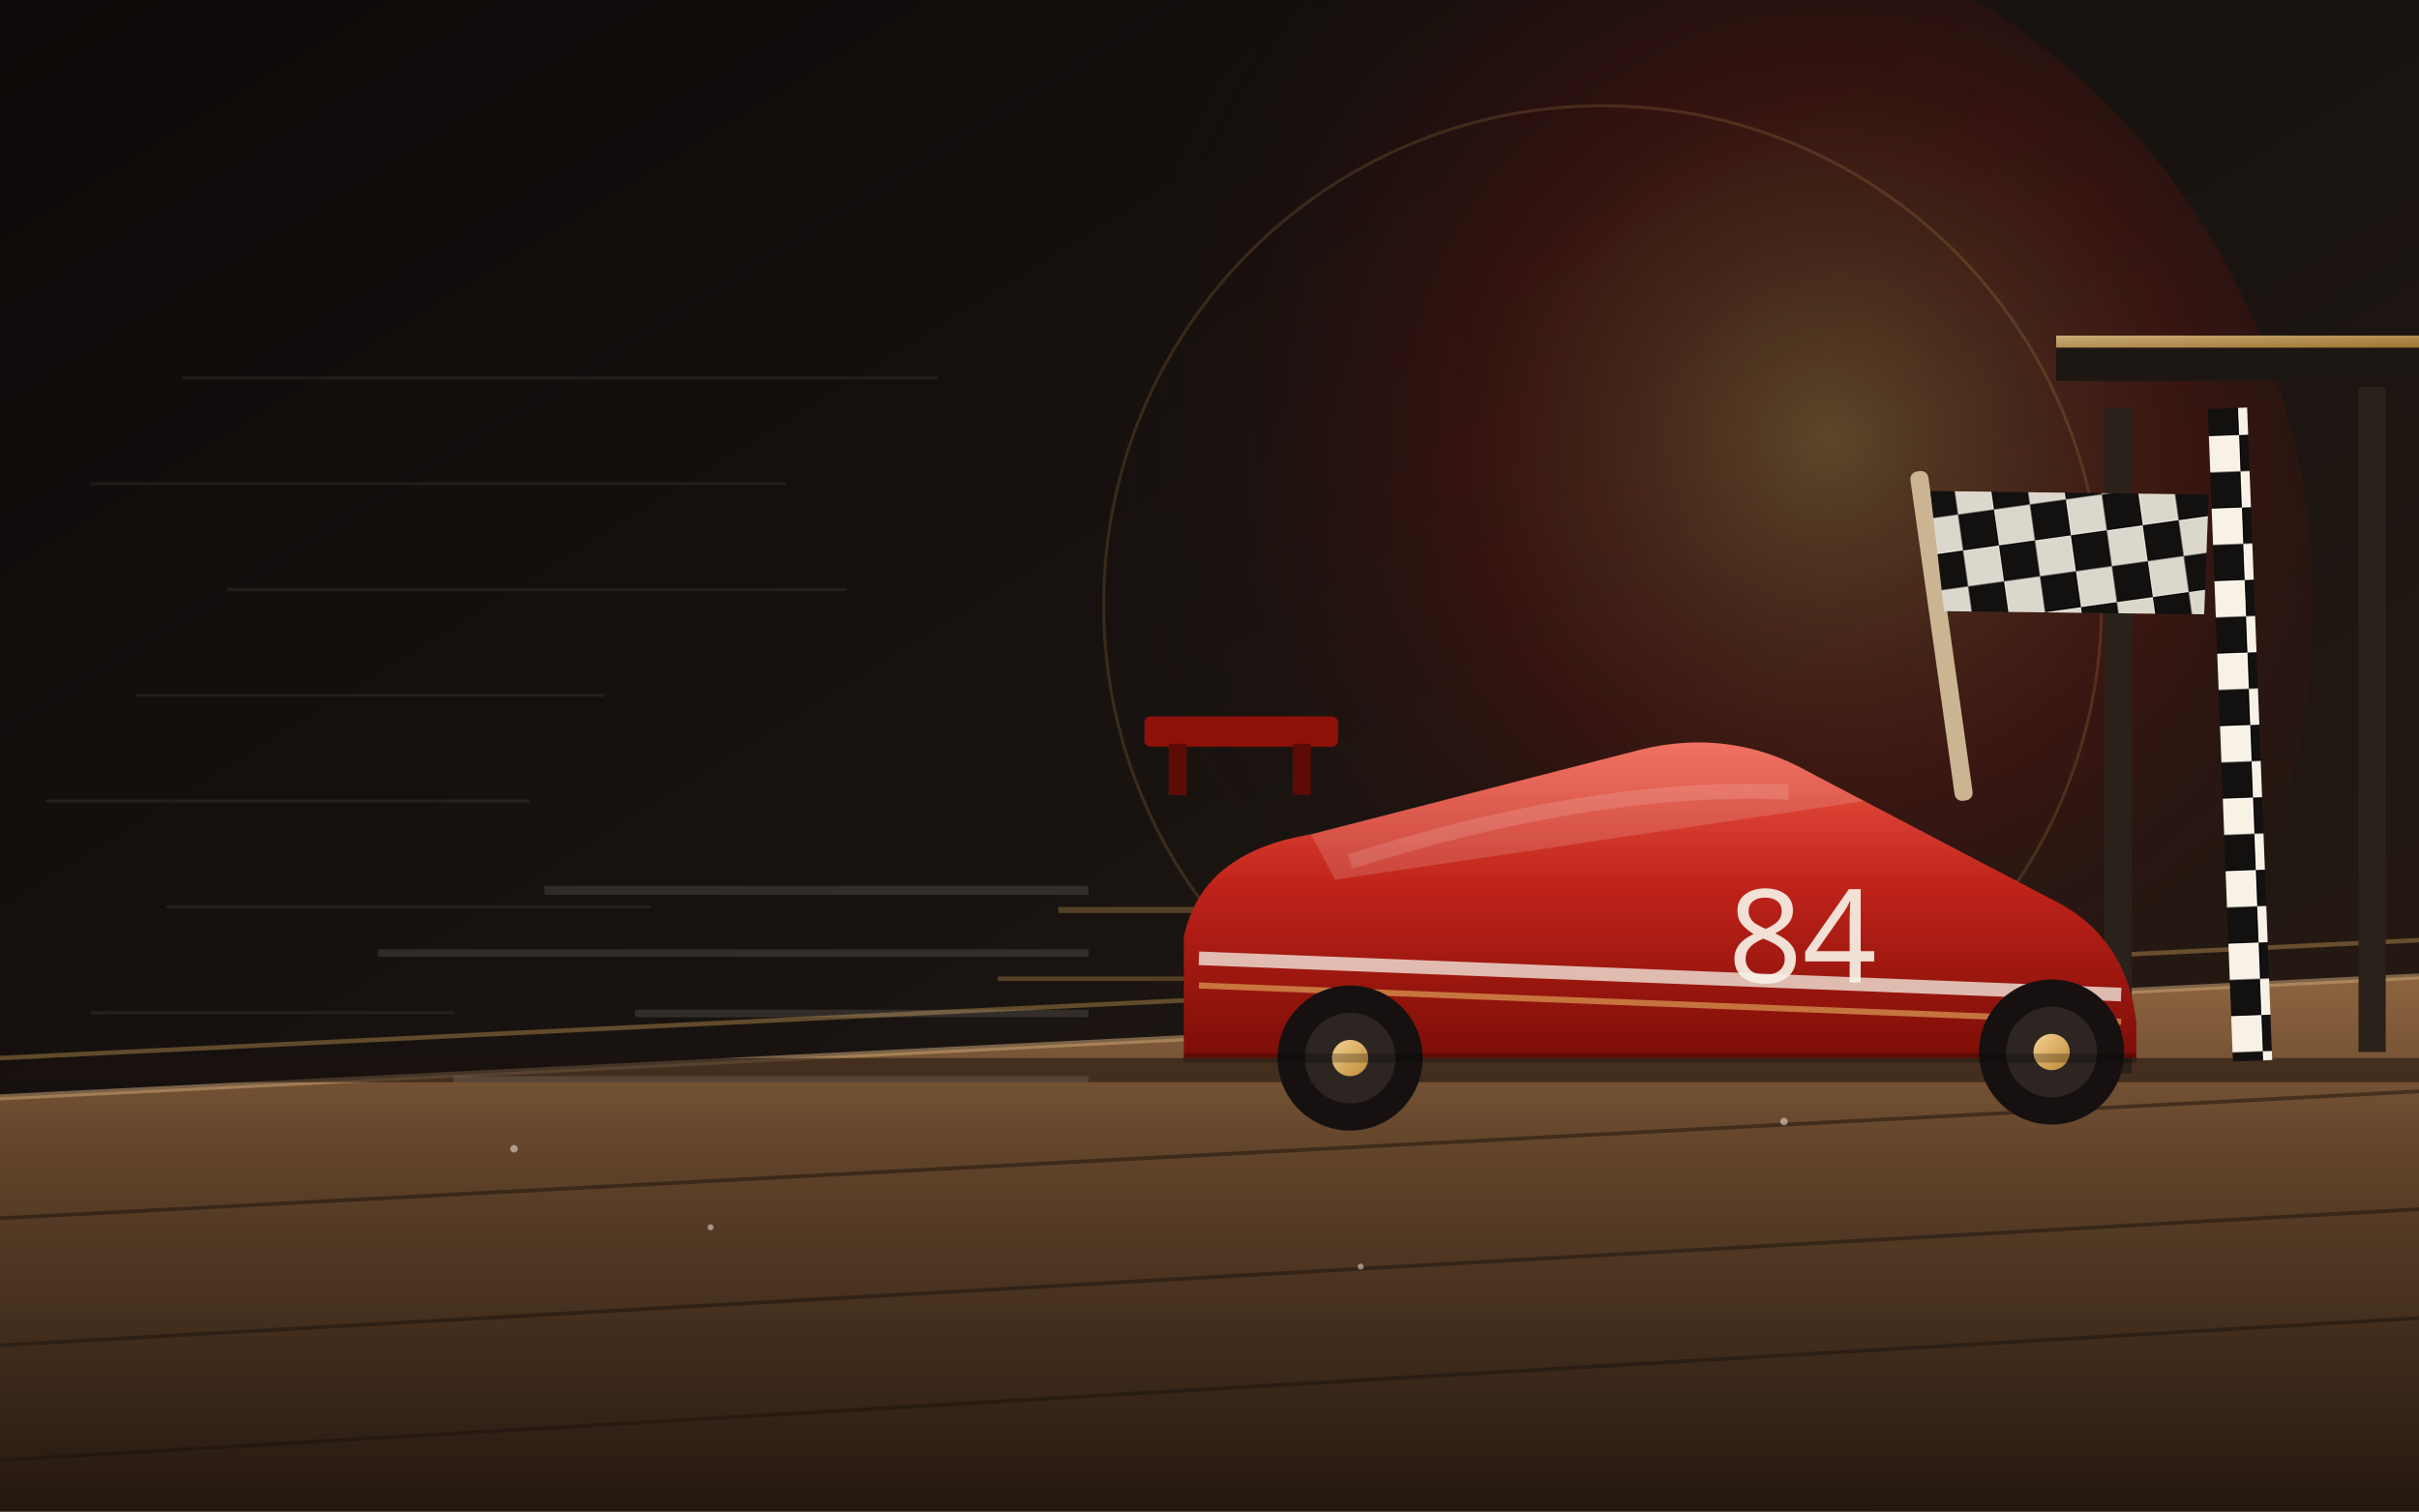
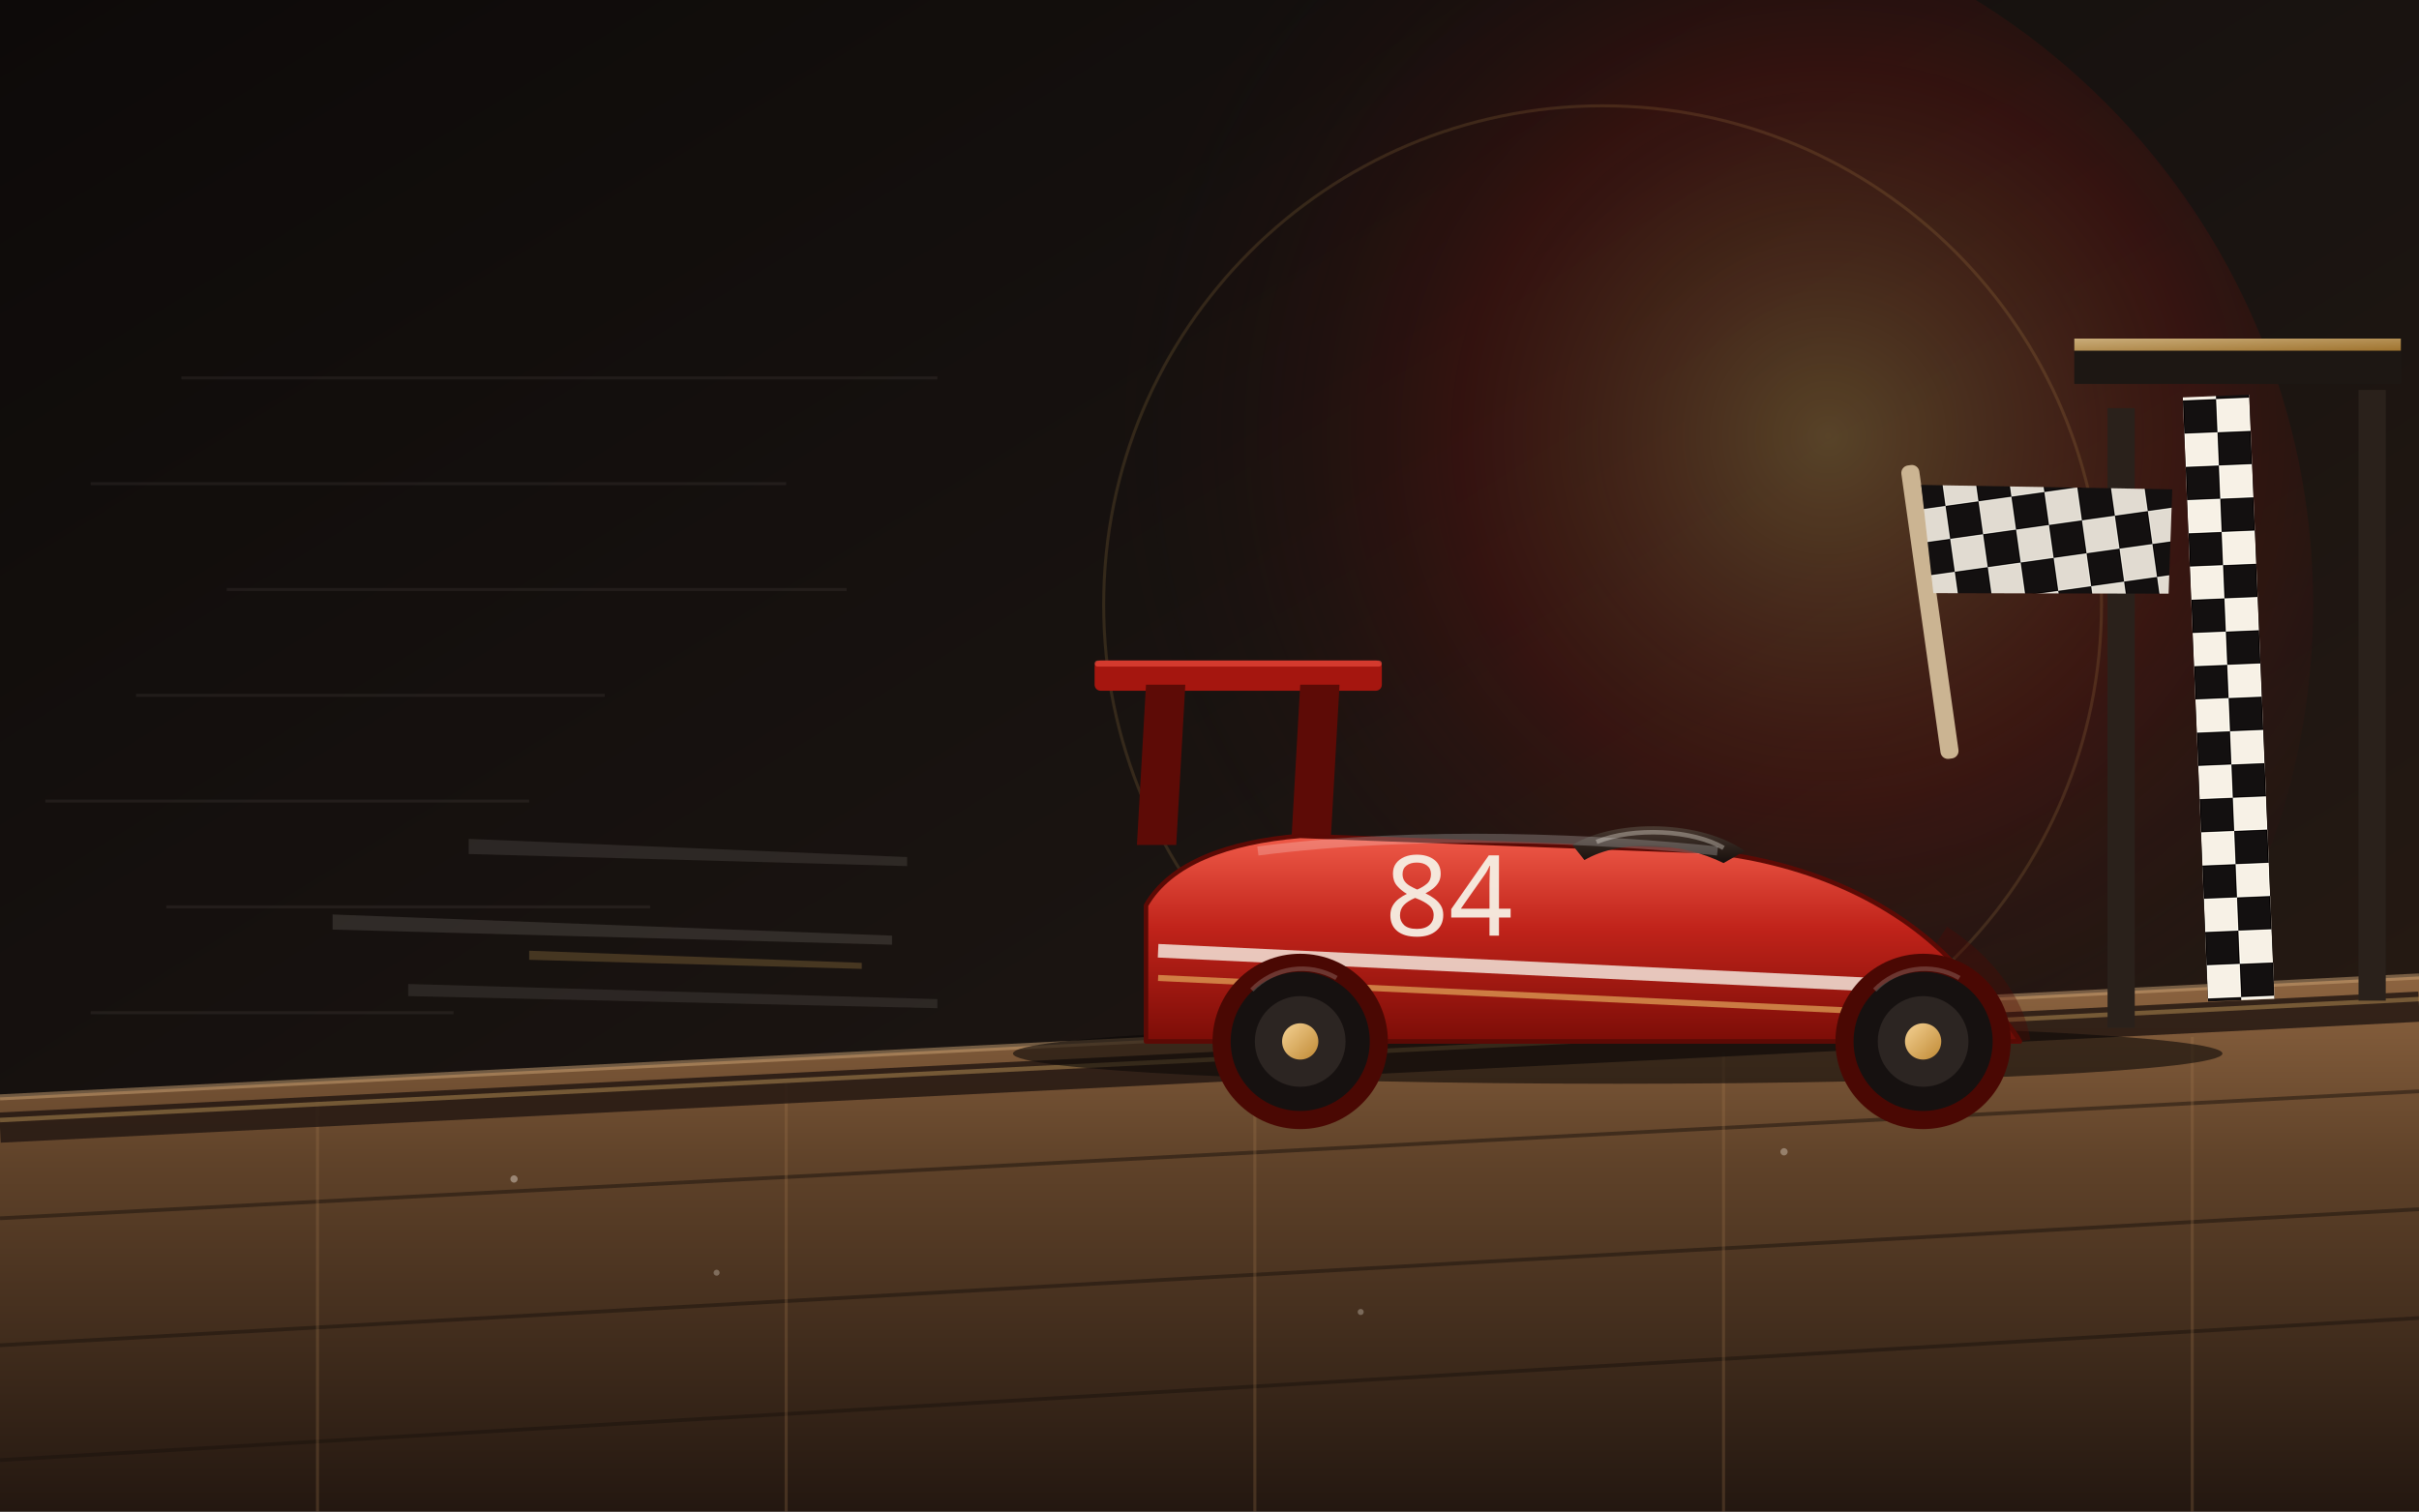
<svg xmlns="http://www.w3.org/2000/svg" viewBox="0 0 1600 1000" role="img" aria-label="A red pinewood derby car racing down a wooden track toward a checkered finish line">
  <defs>
    <linearGradient id="heroBg" x1="0" y1="0" x2="1" y2="1">
      <stop offset="0" stop-color="#0d0a09" />
      <stop offset="0.55" stop-color="#1a1411" />
      <stop offset="1" stop-color="#2b1c13" />
    </linearGradient>
    <radialGradient id="heroGlow" cx="0.66" cy="0.38" r="0.52">
-       <stop offset="0" stop-color="#e9b45f" stop-opacity="0.32" />
+       <stop offset="0" stop-color="#e9b45f" stop-opacity="0.3" />
      <stop offset="0.5" stop-color="#a5160f" stop-opacity="0.2" />
      <stop offset="1" stop-color="#131010" stop-opacity="0" />
    </radialGradient>
    <linearGradient id="heroTrack" x1="0" y1="0" x2="0" y2="1">
      <stop offset="0" stop-color="#8d6440" />
      <stop offset="0.35" stop-color="#5f4229" />
      <stop offset="1" stop-color="#231710" />
    </linearGradient>
    <linearGradient id="heroCar" x1="0" y1="0" x2="0" y2="1">
      <stop offset="0" stop-color="#ef5a48" />
      <stop offset="0.45" stop-color="#c0231a" />
      <stop offset="1" stop-color="#7c0d07" />
    </linearGradient>
+     <linearGradient id="heroGlass" x1="0" y1="0" x2="0" y2="1">
+       <stop offset="0" stop-color="#4a3a31" />
+       <stop offset="1" stop-color="#170f0c" />
+     </linearGradient>
    <linearGradient id="heroGold" x1="0" y1="0" x2="1" y2="1">
      <stop offset="0" stop-color="#f4d193" />
      <stop offset="1" stop-color="#c08a35" />
    </linearGradient>
-     <pattern id="checkerFinish" width="48" height="48" patternUnits="userSpaceOnUse">
-       <rect width="48" height="48" fill="#f7f1e6" />
-       <rect width="24" height="24" fill="#131010" />
-       <rect x="24" y="24" width="24" height="24" fill="#131010" />
+     <pattern id="checkerFinish" width="44" height="44" patternUnits="userSpaceOnUse">
+       <rect width="44" height="44" fill="#f7f1e6" />
+       <rect width="22" height="22" fill="#131010" />
+       <rect x="22" y="22" width="22" height="22" fill="#131010" />
    </pattern>
  </defs>
  <rect width="1600" height="1000" fill="url(#heroBg)" />
  <circle cx="1060" cy="400" r="470" fill="url(#heroGlow)" />
-   <circle cx="1060" cy="400" r="330" fill="none" stroke="#e9b45f" stroke-width="2" opacity="0.16" />
-   <g stroke="#f7f1e6" stroke-width="2" opacity="0.07" fill="none">
+   <circle cx="1060" cy="400" r="330" fill="none" stroke="#e9b45f" stroke-width="2" opacity="0.14" />
+   <g stroke="#f7f1e6" stroke-width="2" opacity="0.06" fill="none">
    <path d="M 120 250 H 620" />
    <path d="M 60 320 H 520" />
    <path d="M 150 390 H 560" />
    <path d="M 90 460 H 400" />
    <path d="M 30 530 H 350" />
    <path d="M 110 600 H 430" />
    <path d="M 60 670 H 300" />
  </g>
  <path d="M 0 726 L 1600 646 L 1600 1000 L 0 1000 Z" fill="url(#heroTrack)" />
-   <path d="M 0 726 L 1600 646" stroke="#c9a273" stroke-width="4" opacity="0.55" fill="none" />
+   <path d="M 0 726 L 1600 646" stroke="#c9a273" stroke-width="4" opacity="0.5" fill="none" />
  <g stroke="#1a110c" stroke-width="2.5" opacity="0.5">
    <path d="M 0 806 L 1600 722" />
    <path d="M 0 890 L 1600 800" />
    <path d="M 0 966 L 1600 872" />
  </g>
-   <g fill="#1a110c" opacity="0.55">
-     <rect x="0" y="700" width="1600" height="16" />
+   <g stroke="#a67c50" stroke-width="2" opacity="0.25">
+     <path d="M 210 726 L 210 1000" />
+     <path d="M 520 716 L 520 1000" />
+     <path d="M 830 706 L 830 1000" />
+     <path d="M 1140 696 L 1140 1000" />
+     <path d="M 1450 686 L 1450 1000" />
  </g>
-   <path d="M 0 700 L 1600 622" stroke="#e9b45f" stroke-width="3" opacity="0.35" fill="none" />
-   <g fill="#f7f1e6" opacity="0.12">
-     <rect x="360" y="586" width="360" height="6" />
-     <rect x="250" y="628" width="470" height="5" />
-     <rect x="420" y="668" width="300" height="5" />
-     <rect x="300" y="712" width="420" height="4" />
+   <path d="M 0 746 L 1600 666" stroke="#241812" stroke-width="20" opacity="0.85" />
+   <path d="M 0 741 L 1600 661" stroke="url(#heroGold)" stroke-width="3" opacity="0.4" />
+   <g>
+     <rect x="1394" y="270" width="18" height="410" fill="#2a211b" />
+     <rect x="1560" y="258" width="18" height="404" fill="#2a211b" />
+     <rect x="1372" y="224" width="216" height="30" fill="#1d1713" />
+     <rect x="1372" y="224" width="216" height="8" fill="url(#heroGold)" opacity="0.8" />
  </g>
-   <g fill="#e9b45f" opacity="0.28">
-     <rect x="700" y="600" width="180" height="4" />
-     <rect x="660" y="646" width="230" height="3" />
+   <g transform="rotate(-2.4 1470 460)">
+     <rect x="1452" y="262" width="44" height="400" fill="url(#checkerFinish)" />
  </g>
-   <g>
-     <rect x="1392" y="270" width="18" height="440" fill="#2a211b" />
-     <rect x="1560" y="256" width="18" height="440" fill="#2a211b" />
-     <rect x="1360" y="222" width="240" height="30" fill="#1d1713" />
-     <rect x="1360" y="222" width="240" height="8" fill="url(#heroGold)" opacity="0.8" />
+   <g transform="translate(740 593)">
+     <g fill="#f7f1e6">
+       <path d="M -520 12 L -150 26 L -150 32 L -520 22 Z" opacity="0.12" />
+       <path d="M -430 -38 L -140 -26 L -140 -20 L -430 -28 Z" opacity="0.1" />
+       <path d="M -470 58 L -120 68 L -120 74 L -470 66 Z" opacity="0.09" />
+     </g>
+     <g fill="#e9b45f">
+       <path d="M -390 36 L -170 44 L -170 48 L -390 42 Z" opacity="0.22" />
+     </g>
+     <ellipse cx="330" cy="104" rx="400" ry="20" fill="#0b0807" opacity="0.6" />
+     <rect x="-16" y="-156" width="190" height="20" rx="4" fill="#a5160f" />
+     <rect x="-16" y="-156" width="190" height="4" rx="2" fill="#e8483c" opacity="0.7" />
+     <path d="M 18 -140 L 44 -140 L 38 -34 L 12 -34 Z" fill="#5d0b06" />
+     <path d="M 120 -140 L 146 -140 L 140 -34 L 114 -34 Z" fill="#5d0b06" />
+     <path d="M 18 96 L 18 6 C 34 -22 72 -36 120 -40 L 384 -30 C 452 -24 512 2 552 44 C 580 74 592 88 596 96 Z" fill="url(#heroCar)" stroke="#5c0a05" stroke-width="3" stroke-linejoin="round" />
+     <path d="M 300 -34 C 330 -52 386 -50 414 -30 L 400 -22 C 372 -36 332 -38 308 -24 Z" fill="url(#heroGlass)" />
+     <path d="M 316 -36 C 340 -46 380 -44 400 -32" fill="none" stroke="#f7f1e6" stroke-width="3" opacity="0.35" />
+     <path d="M 26 36 L 574 62" stroke="#f7f1e6" stroke-width="9" opacity="0.8" />
+     <path d="M 26 54 L 578 80" stroke="#e9b45f" stroke-width="4" opacity="0.65" />
+     <text x="176" y="26" font-family="Anton, Impact, Arial Narrow, sans-serif" font-size="74" fill="#f7f1e6" opacity="0.94">84</text>
+     <path d="M 92 -30 C 200 -44 320 -38 396 -30" fill="none" stroke="#ffffff" stroke-width="6" opacity="0.22" />
+     <path d="M 596 96 C 592 70 572 44 544 26" fill="none" stroke="#4d0803" stroke-width="14" opacity="0.35" />
+     <g>
+       <circle cx="120" cy="96" r="58" fill="#4a0803" />
+       <circle cx="532" cy="96" r="58" fill="#4a0803" />
+       <circle cx="120" cy="96" r="46" fill="#161110" />
+       <circle cx="120" cy="96" r="30" fill="#2c2522" />
+       <circle cx="120" cy="96" r="12" fill="url(#heroGold)" />
+       <circle cx="532" cy="96" r="46" fill="#161110" />
+       <circle cx="532" cy="96" r="30" fill="#2c2522" />
+       <circle cx="532" cy="96" r="12" fill="url(#heroGold)" />
+       <path d="M 88 62 A 46 46 0 0 1 144 54" fill="none" stroke="#f7f1e6" stroke-width="3" opacity="0.2" />
+       <path d="M 500 62 A 46 46 0 0 1 556 54" fill="none" stroke="#f7f1e6" stroke-width="3" opacity="0.2" />
+     </g>
  </g>
-   <g transform="translate(763 604)">
-     <rect x="-6" y="-130" width="128" height="20" rx="4" fill="#8e1109" />
-     <rect x="10" y="-112" width="12" height="34" fill="#5d0b06" />
-     <rect x="92" y="-112" width="12" height="34" fill="#5d0b06" />
-     <path d="M 20 96 L 20 16 C 28 -22 56 -44 104 -52 L 322 -108 C 362 -118 400 -112 432 -94 L 596 -8 C 628 8 646 36 650 72 L 650 96 Z" fill="url(#heroCar)" />
-     <path d="M 104 -52 L 322 -108 C 362 -118 400 -112 432 -94 L 470 -74 L 120 -22 Z" fill="#f7f1e6" opacity="0.16" />
-     <path d="M 30 30 L 640 54" stroke="#f7f1e6" stroke-width="9" opacity="0.75" />
-     <path d="M 30 48 L 640 72" stroke="#e9b45f" stroke-width="4" opacity="0.6" />
-     <text x="380" y="46" font-family="Anton, Impact, Arial Narrow, sans-serif" font-size="86" fill="#f7f1e6" opacity="0.92">84</text>
-     <path d="M 130 -34 C 230 -66 330 -84 420 -80" stroke="#ffffff" stroke-width="10" opacity="0.14" fill="none" />
-     <g>
-       <circle cx="130" cy="96" r="48" fill="#161110" />
-       <circle cx="130" cy="96" r="30" fill="#2c2522" />
-       <circle cx="130" cy="96" r="12" fill="url(#heroGold)" />
-       <circle cx="594" cy="92" r="48" fill="#161110" />
-       <circle cx="594" cy="92" r="30" fill="#2c2522" />
-       <circle cx="594" cy="92" r="12" fill="url(#heroGold)" />
-     </g>
-     <path d="M 20 96 L 650 96" stroke="#000000" stroke-width="6" opacity="0.25" />
+   <g transform="translate(1262 316) rotate(-8)">
+     <rect x="-4" y="-8" width="12" height="196" rx="5" fill="#cbb492" />
+     <path d="M 8 6 L 172 32 L 160 100 L 6 78 Z" fill="url(#checkerFinish)" />
+     <path d="M 8 6 L 172 32 L 160 100 L 6 78 Z" fill="#131010" opacity="0.1" />
  </g>
-   <g transform="rotate(-2.2 1480 470)">
-     <rect x="1468" y="270" width="26" height="432" fill="url(#checkerFinish)" />
-   </g>
-   <g transform="translate(1268 320) rotate(-8)">
-     <rect x="-4" y="-8" width="12" height="220" rx="5" fill="#cbb492" />
-     <path d="M 8 6 L 190 34 L 176 112 L 6 86 Z" fill="url(#checkerFinish)" />
-     <path d="M 8 6 L 190 34 L 176 112 L 6 86 Z" fill="#131010" opacity="0.12" />
-   </g>
-   <g fill="#f7f1e6" opacity="0.5">
-     <circle cx="340" cy="760" r="2.5" />
-     <circle cx="470" cy="812" r="2" />
-     <circle cx="1180" cy="742" r="2.5" />
-     <circle cx="900" cy="838" r="2" />
+   <g fill="#f7f1e6">
+     <circle cx="340" cy="780" r="2.4" opacity="0.4" />
+     <circle cx="474" cy="842" r="2" opacity="0.3" />
+     <circle cx="1180" cy="762" r="2.4" opacity="0.35" />
+     <circle cx="900" cy="868" r="2" opacity="0.3" />
  </g>
</svg>
